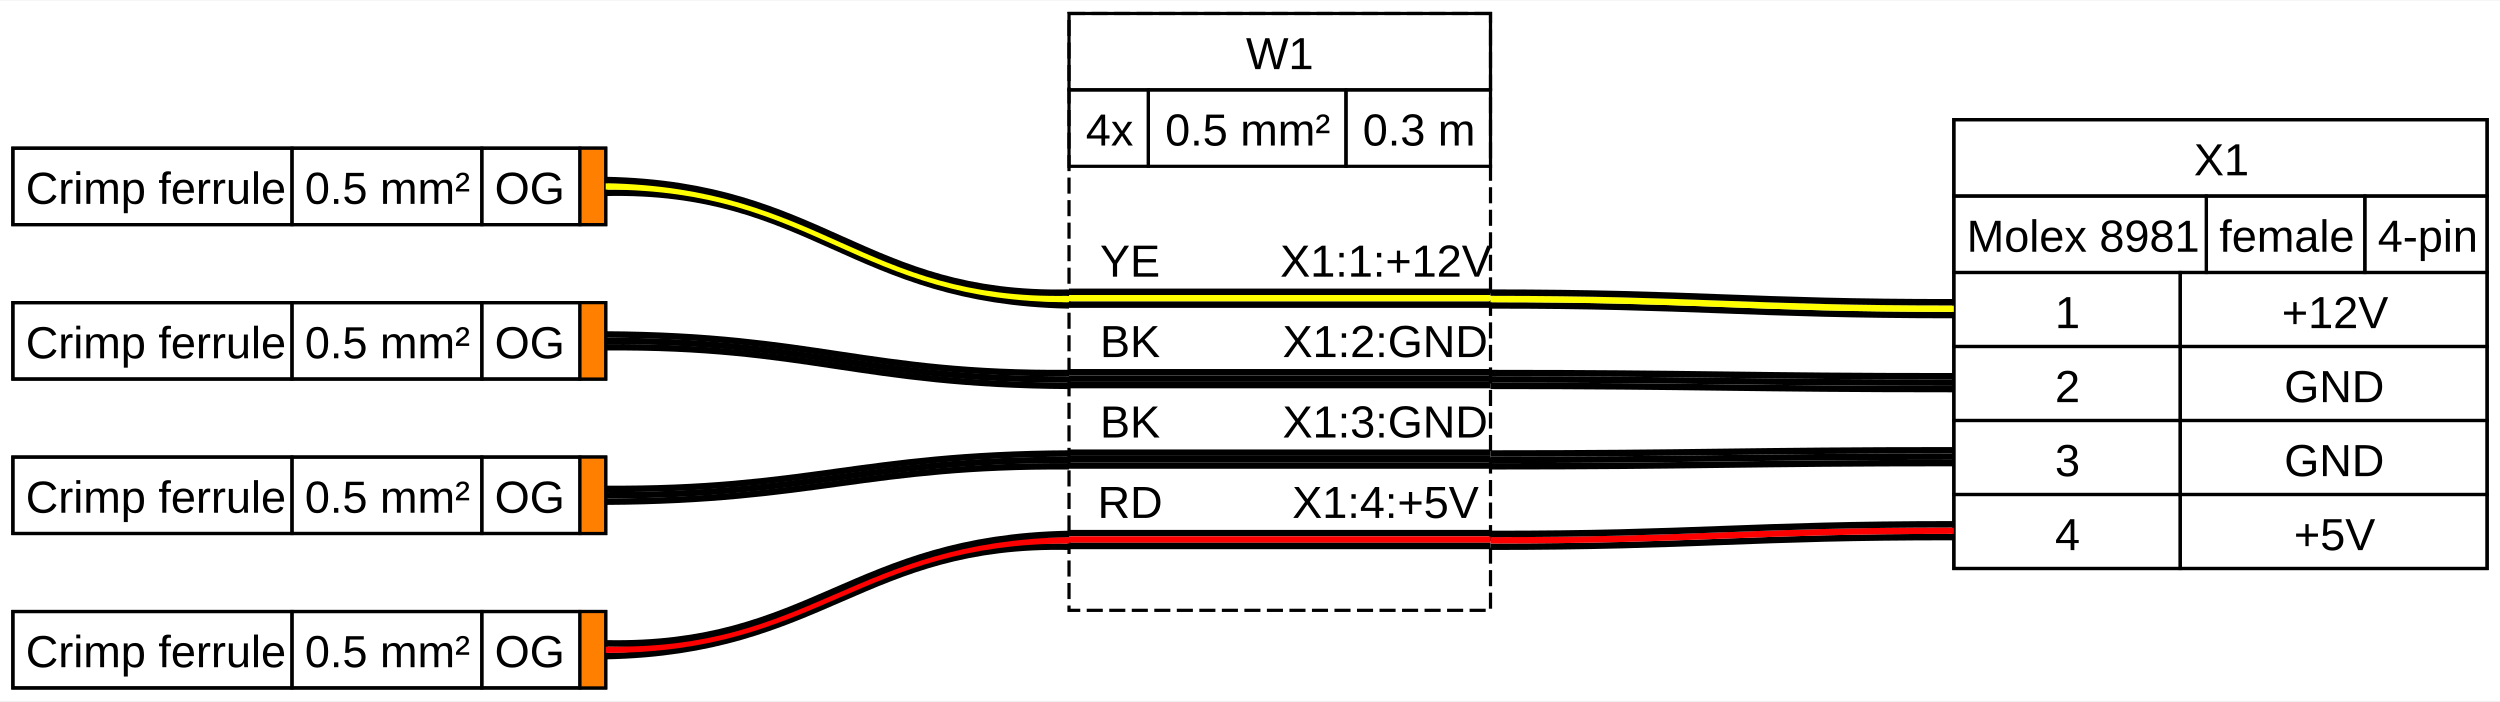
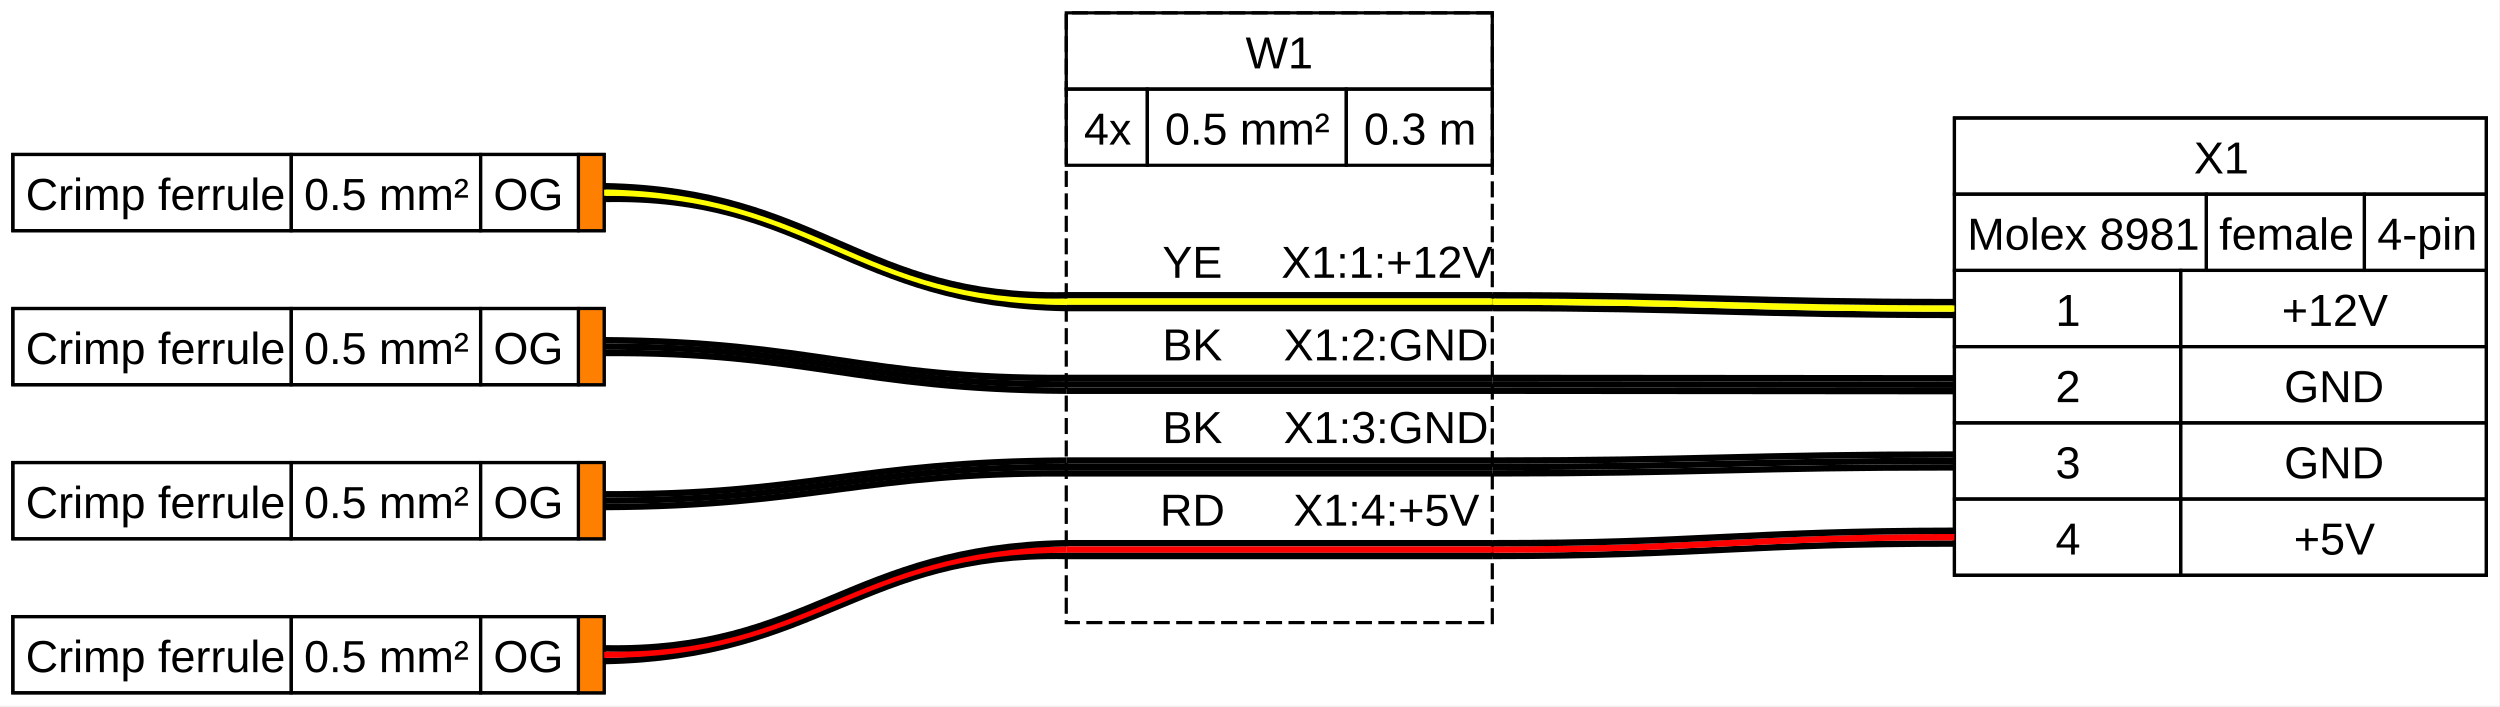
- <svg xmlns="http://www.w3.org/2000/svg" width="777pt" height="218pt" viewBox="0.00 0.00 777.00 217.62">
-   <g id="graph0" class="graph" transform="scale(1 1) rotate(0) translate(4 213.62)">
-     <polygon fill="#ffffff" stroke="none" points="-4,4 -4,-213.62 773,-213.62 773,4 -4,4" />
-     <g id="node1" class="node">
+ <svg xmlns="http://www.w3.org/2000/svg" width="779pt" height="220pt" viewBox="0.00 0.00 779.00 220.00">
+   <g id="graph0" class="graph" transform="scale(1 1) rotate(0) translate(4 215.88)">
+     <polygon fill="#ffffff" stroke="none" points="-4,4 -4,-215.88 774.75,-215.88 774.75,4 -4,4" />
+     <g id="node1" class="node wv-part wv-dsg-__F1_1">
      <polygon fill="#ffffff" stroke="black" points="184.25,-167.75 0,-167.75 0,-144 184.25,-144 184.25,-167.75" />
      <polygon fill="none" stroke="black" points="0,-144 0,-167.75 86.75,-167.75 86.75,-144 0,-144" />
-       <text text-anchor="start" x="4" y="-150.45" font-family="arial" font-size="14.00">Crimp ferrule</text>
+       <text xml:space="preserve" text-anchor="start" x="4" y="-150.45" font-family="arial" font-size="14.00">Crimp ferrule</text>
      <polygon fill="none" stroke="black" points="86.75,-144 86.75,-167.75 145.75,-167.75 145.75,-144 86.75,-144" />
-       <text text-anchor="start" x="90.75" y="-150.45" font-family="arial" font-size="14.00">0.5 mm²</text>
+       <text xml:space="preserve" text-anchor="start" x="90.75" y="-150.45" font-family="arial" font-size="14.00">0.5 mm²</text>
      <polygon fill="none" stroke="black" points="145.75,-144 145.75,-167.75 176.25,-167.75 176.25,-144 145.75,-144" />
-       <text text-anchor="start" x="149.75" y="-150.45" font-family="arial" font-size="14.00">OG</text>
+       <text xml:space="preserve" text-anchor="start" x="149.75" y="-150.45" font-family="arial" font-size="14.00">OG</text>
      <polygon fill="#ff8000" stroke="none" points="176.25,-144 176.25,-167.75 184.25,-167.75 184.25,-144 176.25,-144" />
      <polygon fill="none" stroke="black" points="176.25,-144 176.25,-167.75 184.25,-167.75 184.25,-144 176.25,-144" />
    </g>
-     <g id="node6" class="node">
-       <polygon fill="#ffffff" stroke="black" stroke-dasharray="5,2" points="459.25,-209.62 328.25,-209.62 328.25,-24.12 459.25,-24.12 459.25,-209.62" />
-       <polygon fill="none" stroke="black" points="328.25,-185.88 328.25,-209.62 459.25,-209.62 459.25,-185.88 328.25,-185.88" />
-       <text text-anchor="start" x="383.25" y="-192.32" font-family="arial" font-size="14.00">W1</text>
-       <polygon fill="none" stroke="black" points="328.25,-162.12 328.25,-185.88 352.92,-185.88 352.92,-162.12 328.25,-162.12" />
-       <text text-anchor="start" x="333.46" y="-168.57" font-family="arial" font-size="14.00">4x</text>
-       <polygon fill="none" stroke="black" points="352.92,-162.12 352.92,-185.88 414.33,-185.88 414.33,-162.12 352.92,-162.12" />
-       <text text-anchor="start" x="358.12" y="-168.57" font-family="arial" font-size="14.00">0.5 mm²</text>
-       <polygon fill="none" stroke="black" points="414.33,-162.12 414.33,-185.88 459.25,-185.88 459.25,-162.12 414.33,-162.12" />
-       <text text-anchor="start" x="419.54" y="-168.57" font-family="arial" font-size="14.00">0.3 m</text>
-       <text text-anchor="start" x="329.88" y="-146.82" font-family="arial" font-size="14.00"> </text>
-       <text text-anchor="start" x="337.88" y="-127.83" font-family="arial" font-size="14.00">     YE    </text>
-       <text text-anchor="start" x="393.88" y="-127.83" font-family="arial" font-size="14.00">X1:1:+12V</text>
-       <polygon fill="#000000" stroke="none" points="328.25,-122.12 328.25,-124.12 459.25,-124.12 459.25,-122.12 328.25,-122.12" />
-       <polygon fill="#ffff00" stroke="none" points="328.25,-120.12 328.25,-122.12 459.25,-122.12 459.25,-120.12 328.25,-120.12" />
-       <polygon fill="#000000" stroke="none" points="328.25,-118.12 328.25,-120.12 459.25,-120.12 459.25,-118.12 328.25,-118.12" />
-       <text text-anchor="start" x="337.88" y="-102.83" font-family="arial" font-size="14.00">     BK    </text>
-       <text text-anchor="start" x="394.62" y="-102.83" font-family="arial" font-size="14.00">X1:2:GND</text>
-       <polygon fill="#000000" stroke="none" points="328.25,-97.12 328.25,-99.12 459.25,-99.12 459.25,-97.12 328.25,-97.12" />
-       <polygon fill="#000000" stroke="none" points="328.25,-95.12 328.25,-97.12 459.25,-97.12 459.25,-95.12 328.25,-95.12" />
-       <polygon fill="#000000" stroke="none" points="328.25,-93.12 328.25,-95.12 459.25,-95.12 459.25,-93.12 328.25,-93.12" />
-       <text text-anchor="start" x="337.88" y="-77.83" font-family="arial" font-size="14.00">     BK    </text>
-       <text text-anchor="start" x="394.62" y="-77.83" font-family="arial" font-size="14.00">X1:3:GND</text>
-       <polygon fill="#000000" stroke="none" points="328.25,-72.12 328.25,-74.12 459.25,-74.12 459.25,-72.12 328.25,-72.12" />
-       <polygon fill="#000000" stroke="none" points="328.25,-70.12 328.25,-72.12 459.25,-72.12 459.25,-70.12 328.25,-70.12" />
-       <polygon fill="#000000" stroke="none" points="328.25,-68.12 328.25,-70.12 459.25,-70.12 459.25,-68.12 328.25,-68.12" />
-       <text text-anchor="start" x="337.12" y="-52.83" font-family="arial" font-size="14.00">     RD    </text>
-       <text text-anchor="start" x="397.62" y="-52.83" font-family="arial" font-size="14.00">X1:4:+5V</text>
-       <polygon fill="#000000" stroke="none" points="328.25,-47.12 328.25,-49.12 459.25,-49.12 459.25,-47.12 328.25,-47.12" />
-       <polygon fill="#ff0000" stroke="none" points="328.25,-45.12 328.25,-47.12 459.25,-47.12 459.25,-45.12 328.25,-45.12" />
-       <polygon fill="#000000" stroke="none" points="328.25,-43.12 328.25,-45.12 459.25,-45.12 459.25,-43.12 328.25,-43.12" />
-       <text text-anchor="start" x="329.88" y="-27.82" font-family="arial" font-size="14.00"> </text>
+     <g id="node6" class="node wv-part wv-dsg-W1">
+       <polygon fill="#ffffff" stroke="black" stroke-dasharray="5,2" points="461,-211.88 328.25,-211.88 328.25,-21.88 461,-21.88 461,-211.88" />
+       <polygon fill="none" stroke="black" points="328.25,-188.12 328.25,-211.88 461,-211.88 461,-188.12 328.25,-188.12" />
+       <text xml:space="preserve" text-anchor="start" x="384.12" y="-194.57" font-family="arial" font-size="14.00">W1</text>
+       <polygon fill="none" stroke="black" points="328.25,-164.38 328.25,-188.12 353.5,-188.12 353.5,-164.38 328.25,-164.38" />
+       <text xml:space="preserve" text-anchor="start" x="333.75" y="-170.82" font-family="arial" font-size="14.00">4x</text>
+       <polygon fill="none" stroke="black" points="353.5,-164.38 353.5,-188.12 415.5,-188.12 415.5,-164.38 353.5,-164.38" />
+       <text xml:space="preserve" text-anchor="start" x="359" y="-170.82" font-family="arial" font-size="14.00">0.5 mm²</text>
+       <polygon fill="none" stroke="black" points="415.5,-164.38 415.5,-188.12 461,-188.12 461,-164.38 415.5,-164.38" />
+       <text xml:space="preserve" text-anchor="start" x="421" y="-170.82" font-family="arial" font-size="14.00">0.3 m</text>
+       <text xml:space="preserve" text-anchor="start" x="330.25" y="-149.07" font-family="arial" font-size="14.00"> </text>
+       <text xml:space="preserve" text-anchor="start" x="338.75" y="-129.32" font-family="arial" font-size="14.00">     YE    </text>
+       <text xml:space="preserve" text-anchor="start" x="395.25" y="-129.32" font-family="arial" font-size="14.00">X1:1:+12V</text>
+       <polygon fill="#000000" stroke="none" points="328.25,-122.88 328.25,-124.88 461,-124.88 461,-122.88 328.25,-122.88" />
+       <polygon fill="#ffff00" stroke="none" points="328.25,-120.88 328.25,-122.88 461,-122.88 461,-120.88 328.25,-120.88" />
+       <polygon fill="#000000" stroke="none" points="328.25,-118.88 328.25,-120.88 461,-120.88 461,-118.88 328.25,-118.88" />
+       <text xml:space="preserve" text-anchor="start" x="338.75" y="-103.58" font-family="arial" font-size="14.00">     BK    </text>
+       <text xml:space="preserve" text-anchor="start" x="396" y="-103.58" font-family="arial" font-size="14.00">X1:2:GND</text>
+       <polygon fill="#000000" stroke="none" points="328.25,-97.12 328.25,-99.12 461,-99.12 461,-97.12 328.25,-97.12" />
+       <polygon fill="#000000" stroke="none" points="328.25,-95.12 328.25,-97.12 461,-97.12 461,-95.12 328.25,-95.12" />
+       <polygon fill="#000000" stroke="none" points="328.25,-93.12 328.25,-95.12 461,-95.12 461,-93.12 328.25,-93.12" />
+       <text xml:space="preserve" text-anchor="start" x="338.75" y="-77.83" font-family="arial" font-size="14.00">     BK    </text>
+       <text xml:space="preserve" text-anchor="start" x="396" y="-77.83" font-family="arial" font-size="14.00">X1:3:GND</text>
+       <polygon fill="#000000" stroke="none" points="328.25,-71.38 328.25,-73.38 461,-73.38 461,-71.38 328.25,-71.38" />
+       <polygon fill="#000000" stroke="none" points="328.25,-69.38 328.25,-71.38 461,-71.38 461,-69.38 328.25,-69.38" />
+       <polygon fill="#000000" stroke="none" points="328.25,-67.38 328.25,-69.38 461,-69.38 461,-67.38 328.25,-67.38" />
+       <text xml:space="preserve" text-anchor="start" x="338" y="-52.08" font-family="arial" font-size="14.00">     RD    </text>
+       <text xml:space="preserve" text-anchor="start" x="399" y="-52.08" font-family="arial" font-size="14.00">X1:4:+5V</text>
+       <polygon fill="#000000" stroke="none" points="328.25,-45.62 328.25,-47.62 461,-47.62 461,-45.62 328.25,-45.62" />
+       <polygon fill="#ff0000" stroke="none" points="328.25,-43.62 328.25,-45.62 461,-45.62 461,-43.62 328.25,-43.62" />
+       <polygon fill="#000000" stroke="none" points="328.25,-41.62 328.25,-43.62 461,-43.62 461,-41.62 328.25,-41.62" />
+       <text xml:space="preserve" text-anchor="start" x="330.25" y="-26.32" font-family="arial" font-size="14.00"> </text>
    </g>
-     <g id="edge1" class="edge">
-       <path fill="none" stroke="#000000" stroke-width="2" d="M184.25,-153.88C248.23,-155.21 260.5,-120.21 328.25,-118.88" />
-       <path fill="none" stroke="#ffff00" stroke-width="2" d="M184.25,-155.88C250.11,-155.88 262.39,-120.88 328.25,-120.88" />
-       <path fill="none" stroke="#000000" stroke-width="2" d="M184.25,-157.87C252,-156.54 264.27,-121.54 328.25,-122.87" />
+     <g id="edge1" class="edge wv-wire wv-net-W1-w1 wv-net-__F1_1-p1">
+       <path fill="none" stroke="#000000" stroke-width="2" d="M184.25,-153.88C248.13,-155.19 260.61,-121.19 328.25,-119.88" />
+       <path fill="none" stroke="#ffff00" stroke-width="2" d="M184.25,-155.87C250.01,-155.87 262.49,-121.88 328.25,-121.88" />
+       <path fill="none" stroke="#000000" stroke-width="2" d="M184.25,-157.87C251.89,-156.56 264.37,-122.56 328.25,-123.87" />
    </g>
-     <g id="node2" class="node">
+     <g id="node2" class="node wv-part wv-dsg-__F1_2">
      <polygon fill="#ffffff" stroke="black" points="184.25,-119.75 0,-119.75 0,-96 184.25,-96 184.25,-119.75" />
      <polygon fill="none" stroke="black" points="0,-96 0,-119.75 86.75,-119.75 86.75,-96 0,-96" />
-       <text text-anchor="start" x="4" y="-102.45" font-family="arial" font-size="14.00">Crimp ferrule</text>
+       <text xml:space="preserve" text-anchor="start" x="4" y="-102.45" font-family="arial" font-size="14.00">Crimp ferrule</text>
      <polygon fill="none" stroke="black" points="86.75,-96 86.75,-119.75 145.75,-119.75 145.75,-96 86.75,-96" />
-       <text text-anchor="start" x="90.75" y="-102.45" font-family="arial" font-size="14.00">0.5 mm²</text>
+       <text xml:space="preserve" text-anchor="start" x="90.75" y="-102.45" font-family="arial" font-size="14.00">0.5 mm²</text>
      <polygon fill="none" stroke="black" points="145.75,-96 145.75,-119.75 176.25,-119.75 176.25,-96 145.75,-96" />
-       <text text-anchor="start" x="149.75" y="-102.45" font-family="arial" font-size="14.00">OG</text>
+       <text xml:space="preserve" text-anchor="start" x="149.75" y="-102.45" font-family="arial" font-size="14.00">OG</text>
      <polygon fill="#ff8000" stroke="none" points="176.25,-96 176.25,-119.75 184.25,-119.75 184.25,-96 176.25,-96" />
      <polygon fill="none" stroke="black" points="176.25,-96 176.25,-119.75 184.25,-119.75 184.25,-96 176.25,-96" />
    </g>
-     <g id="edge3" class="edge">
-       <path fill="none" stroke="#000000" stroke-width="2" d="M184.25,-105.88C247.25,-106.29 262.81,-94.29 328.25,-93.88" />
-       <path fill="none" stroke="#000000" stroke-width="2" d="M184.25,-107.87C248.47,-107.87 264.03,-95.87 328.25,-95.87" />
-       <path fill="none" stroke="#000000" stroke-width="2" d="M184.25,-109.87C249.69,-109.46 265.25,-97.46 328.25,-97.87" />
+     <g id="edge3" class="edge wv-wire wv-net-W1-w2 wv-net-__F1_2-p1">
+       <path fill="none" stroke="#000000" stroke-width="2" d="M184.25,-105.88C247.26,-106.28 262.83,-94.53 328.25,-94.13" />
+       <path fill="none" stroke="#000000" stroke-width="2" d="M184.25,-107.88C248.46,-107.88 264.04,-96.12 328.25,-96.12" />
+       <path fill="none" stroke="#000000" stroke-width="2" d="M184.25,-109.87C249.67,-109.47 265.24,-97.72 328.25,-98.12" />
    </g>
-     <g id="node3" class="node">
+     <g id="node3" class="node wv-part wv-dsg-__F1_3">
      <polygon fill="#ffffff" stroke="black" points="184.25,-71.75 0,-71.75 0,-48 184.25,-48 184.25,-71.75" />
      <polygon fill="none" stroke="black" points="0,-48 0,-71.75 86.75,-71.75 86.75,-48 0,-48" />
-       <text text-anchor="start" x="4" y="-54.45" font-family="arial" font-size="14.00">Crimp ferrule</text>
+       <text xml:space="preserve" text-anchor="start" x="4" y="-54.45" font-family="arial" font-size="14.00">Crimp ferrule</text>
      <polygon fill="none" stroke="black" points="86.75,-48 86.75,-71.75 145.75,-71.75 145.75,-48 86.75,-48" />
-       <text text-anchor="start" x="90.75" y="-54.45" font-family="arial" font-size="14.00">0.5 mm²</text>
+       <text xml:space="preserve" text-anchor="start" x="90.75" y="-54.45" font-family="arial" font-size="14.00">0.5 mm²</text>
      <polygon fill="none" stroke="black" points="145.75,-48 145.75,-71.75 176.25,-71.75 176.25,-48 145.75,-48" />
-       <text text-anchor="start" x="149.75" y="-54.45" font-family="arial" font-size="14.00">OG</text>
+       <text xml:space="preserve" text-anchor="start" x="149.75" y="-54.45" font-family="arial" font-size="14.00">OG</text>
      <polygon fill="#ff8000" stroke="none" points="176.25,-48 176.25,-71.75 184.25,-71.75 184.25,-48 176.25,-48" />
      <polygon fill="none" stroke="black" points="176.25,-48 176.25,-71.75 184.25,-71.75 184.25,-48 176.25,-48" />
    </g>
-     <g id="edge5" class="edge">
-       <path fill="none" stroke="#000000" stroke-width="2" d="M184.25,-57.88C249.59,-58.24 265.21,-69.24 328.25,-68.88" />
-       <path fill="none" stroke="#000000" stroke-width="2" d="M184.25,-59.88C248.44,-59.88 264.06,-70.87 328.25,-70.88" />
-       <path fill="none" stroke="#000000" stroke-width="2" d="M184.25,-61.87C247.29,-61.51 262.91,-72.51 328.25,-72.87" />
+     <g id="edge5" class="edge wv-wire wv-net-W1-w3 wv-net-__F1_3-p1">
+       <path fill="none" stroke="#000000" stroke-width="2" d="M184.25,-57.88C249.53,-58.21 265.19,-68.71 328.25,-68.38" />
+       <path fill="none" stroke="#000000" stroke-width="2" d="M184.25,-59.88C248.42,-59.88 264.08,-70.38 328.25,-70.38" />
+       <path fill="none" stroke="#000000" stroke-width="2" d="M184.25,-61.87C247.31,-61.54 262.97,-72.04 328.25,-72.37" />
    </g>
-     <g id="node4" class="node">
+     <g id="node4" class="node wv-part wv-dsg-__F1_4">
      <polygon fill="#ffffff" stroke="black" points="184.25,-23.75 0,-23.75 0,0 184.25,0 184.25,-23.75" />
      <polygon fill="none" stroke="black" points="0,0 0,-23.75 86.75,-23.75 86.75,0 0,0" />
-       <text text-anchor="start" x="4" y="-6.45" font-family="arial" font-size="14.00">Crimp ferrule</text>
+       <text xml:space="preserve" text-anchor="start" x="4" y="-6.45" font-family="arial" font-size="14.00">Crimp ferrule</text>
      <polygon fill="none" stroke="black" points="86.75,0 86.75,-23.75 145.75,-23.75 145.75,0 86.75,0" />
-       <text text-anchor="start" x="90.75" y="-6.45" font-family="arial" font-size="14.00">0.5 mm²</text>
+       <text xml:space="preserve" text-anchor="start" x="90.75" y="-6.45" font-family="arial" font-size="14.00">0.5 mm²</text>
      <polygon fill="none" stroke="black" points="145.75,0 145.75,-23.75 176.25,-23.75 176.25,0 145.75,0" />
-       <text text-anchor="start" x="149.75" y="-6.45" font-family="arial" font-size="14.00">OG</text>
+       <text xml:space="preserve" text-anchor="start" x="149.75" y="-6.45" font-family="arial" font-size="14.00">OG</text>
      <polygon fill="#ff8000" stroke="none" points="176.25,0 176.25,-23.75 184.25,-23.75 184.25,0 176.25,0" />
      <polygon fill="none" stroke="black" points="176.25,0 176.25,-23.75 184.25,-23.75 184.25,0 176.25,0" />
    </g>
-     <g id="edge7" class="edge">
-       <path fill="none" stroke="#000000" stroke-width="2" d="M184.25,-9.88C251.89,-11.19 264.37,-45.19 328.25,-43.88" />
-       <path fill="none" stroke="#ff0000" stroke-width="2" d="M184.25,-11.88C250.01,-11.88 262.49,-45.88 328.25,-45.88" />
-       <path fill="none" stroke="#000000" stroke-width="2" d="M184.25,-13.87C248.13,-12.56 260.61,-46.56 328.25,-47.87" />
+     <g id="edge7" class="edge wv-wire wv-net-W1-w4 wv-net-__F1_4-p1">
+       <path fill="none" stroke="#000000" stroke-width="2" d="M184.25,-9.88C251.75,-11.15 264.48,-43.9 328.25,-42.63" />
+       <path fill="none" stroke="#ff0000" stroke-width="2" d="M184.25,-11.88C249.88,-11.88 262.62,-44.63 328.25,-44.62" />
+       <path fill="none" stroke="#000000" stroke-width="2" d="M184.25,-13.87C248.02,-12.6 260.75,-45.35 328.25,-46.62" />
    </g>
-     <g id="node5" class="node">
-       <polygon fill="#ffffff" stroke="black" points="769,-176.62 603.25,-176.62 603.25,-37.12 769,-37.12 769,-176.62" />
-       <polygon fill="none" stroke="black" points="603.25,-152.88 603.25,-176.62 769,-176.62 769,-152.88 603.25,-152.88" />
-       <text text-anchor="start" x="677.88" y="-159.32" font-family="arial" font-size="14.00">X1</text>
-       <polygon fill="none" stroke="black" points="603.25,-129.12 603.25,-152.88 681.75,-152.88 681.75,-129.12 603.25,-129.12" />
-       <text text-anchor="start" x="607.25" y="-135.57" font-family="arial" font-size="14.00">Molex 8981</text>
-       <polygon fill="none" stroke="black" points="681.75,-129.12 681.75,-152.88 731,-152.88 731,-129.12 681.75,-129.12" />
-       <text text-anchor="start" x="685.75" y="-135.57" font-family="arial" font-size="14.00">female</text>
-       <polygon fill="none" stroke="black" points="731,-129.12 731,-152.88 769,-152.88 769,-129.12 731,-129.12" />
-       <text text-anchor="start" x="735" y="-135.57" font-family="arial" font-size="14.00">4-pin</text>
-       <polygon fill="none" stroke="black" points="603.25,-106.12 603.25,-129.12 673.62,-129.12 673.62,-106.12 603.25,-106.12" />
-       <text text-anchor="start" x="634.69" y="-111.83" font-family="arial" font-size="14.00">1</text>
-       <polygon fill="none" stroke="black" points="673.62,-106.12 673.62,-129.12 769,-129.12 769,-106.12 673.62,-106.12" />
-       <text text-anchor="start" x="705.19" y="-111.83" font-family="arial" font-size="14.00">+12V</text>
-       <polygon fill="none" stroke="black" points="603.25,-83.12 603.25,-106.12 673.62,-106.12 673.62,-83.12 603.25,-83.12" />
-       <text text-anchor="start" x="634.69" y="-88.83" font-family="arial" font-size="14.00">2</text>
-       <polygon fill="none" stroke="black" points="673.62,-83.12 673.62,-106.12 769,-106.12 769,-83.12 673.62,-83.12" />
-       <text text-anchor="start" x="705.94" y="-88.83" font-family="arial" font-size="14.00">GND</text>
-       <polygon fill="none" stroke="black" points="603.25,-60.12 603.25,-83.12 673.62,-83.12 673.62,-60.12 603.25,-60.12" />
-       <text text-anchor="start" x="634.69" y="-65.83" font-family="arial" font-size="14.00">3</text>
-       <polygon fill="none" stroke="black" points="673.62,-60.12 673.62,-83.12 769,-83.12 769,-60.12 673.62,-60.12" />
-       <text text-anchor="start" x="705.94" y="-65.83" font-family="arial" font-size="14.00">GND</text>
-       <polygon fill="none" stroke="black" points="603.25,-37.12 603.25,-60.12 673.62,-60.12 673.62,-37.12 603.25,-37.12" />
-       <text text-anchor="start" x="634.69" y="-42.83" font-family="arial" font-size="14.00">4</text>
-       <polygon fill="none" stroke="black" points="673.62,-37.12 673.62,-60.12 769,-60.12 769,-37.12 673.62,-37.12" />
-       <text text-anchor="start" x="708.94" y="-42.83" font-family="arial" font-size="14.00">+5V</text>
+     <g id="node5" class="node wv-part wv-dsg-X1">
+       <polygon fill="#ffffff" stroke="black" points="770.75,-179.12 605,-179.12 605,-36.62 770.75,-36.62 770.75,-179.12" />
+       <polygon fill="none" stroke="black" points="605,-155.38 605,-179.12 770.75,-179.12 770.75,-155.38 605,-155.38" />
+       <text xml:space="preserve" text-anchor="start" x="679.62" y="-161.82" font-family="arial" font-size="14.00">X1</text>
+       <polygon fill="none" stroke="black" points="605,-131.62 605,-155.38 683.5,-155.38 683.5,-131.62 605,-131.62" />
+       <text xml:space="preserve" text-anchor="start" x="609" y="-138.07" font-family="arial" font-size="14.00">Molex 8981</text>
+       <polygon fill="none" stroke="black" points="683.5,-131.62 683.5,-155.38 732.75,-155.38 732.75,-131.62 683.5,-131.62" />
+       <text xml:space="preserve" text-anchor="start" x="687.5" y="-138.07" font-family="arial" font-size="14.00">female</text>
+       <polygon fill="none" stroke="black" points="732.75,-131.62 732.75,-155.38 770.75,-155.38 770.75,-131.62 732.75,-131.62" />
+       <text xml:space="preserve" text-anchor="start" x="736.75" y="-138.07" font-family="arial" font-size="14.00">4-pin</text>
+       <polygon fill="none" stroke="black" points="605,-107.88 605,-131.62 675.5,-131.62 675.5,-107.88 605,-107.88" />
+       <text xml:space="preserve" text-anchor="start" x="636.5" y="-114.33" font-family="arial" font-size="14.00">1</text>
+       <polygon fill="none" stroke="black" points="675.5,-107.88 675.5,-131.62 770.75,-131.62 770.75,-107.88 675.5,-107.88" />
+       <text xml:space="preserve" text-anchor="start" x="707" y="-114.33" font-family="arial" font-size="14.00">+12V</text>
+       <polygon fill="none" stroke="black" points="605,-84.12 605,-107.88 675.5,-107.88 675.5,-84.12 605,-84.12" />
+       <text xml:space="preserve" text-anchor="start" x="636.5" y="-90.58" font-family="arial" font-size="14.00">2</text>
+       <polygon fill="none" stroke="black" points="675.5,-84.12 675.5,-107.88 770.75,-107.88 770.75,-84.12 675.5,-84.12" />
+       <text xml:space="preserve" text-anchor="start" x="707.75" y="-90.58" font-family="arial" font-size="14.00">GND</text>
+       <polygon fill="none" stroke="black" points="605,-60.38 605,-84.12 675.5,-84.12 675.5,-60.38 605,-60.38" />
+       <text xml:space="preserve" text-anchor="start" x="636.5" y="-66.83" font-family="arial" font-size="14.00">3</text>
+       <polygon fill="none" stroke="black" points="675.5,-60.38 675.5,-84.12 770.75,-84.12 770.75,-60.38 675.5,-60.38" />
+       <text xml:space="preserve" text-anchor="start" x="707.75" y="-66.83" font-family="arial" font-size="14.00">GND</text>
+       <polygon fill="none" stroke="black" points="605,-36.62 605,-60.38 675.5,-60.38 675.5,-36.62 605,-36.62" />
+       <text xml:space="preserve" text-anchor="start" x="636.5" y="-43.08" font-family="arial" font-size="14.00">4</text>
+       <polygon fill="none" stroke="black" points="675.5,-36.62 675.5,-60.38 770.75,-60.38 770.75,-36.62 675.5,-36.62" />
+       <text xml:space="preserve" text-anchor="start" x="710.75" y="-43.08" font-family="arial" font-size="14.00">+5V</text>
    </g>
-     <g id="edge2" class="edge">
-       <path fill="none" stroke="#000000" stroke-width="2" d="M459.25,-118.88C522.89,-118.91 538.87,-115.91 603.25,-115.88" />
-       <path fill="none" stroke="#ffff00" stroke-width="2" d="M459.25,-120.87C523.26,-120.88 539.24,-117.88 603.25,-117.87" />
-       <path fill="none" stroke="#000000" stroke-width="2" d="M459.25,-122.87C523.63,-122.84 539.61,-119.84 603.25,-119.87" />
+     <g id="edge2" class="edge wv-wire wv-net-W1-w1 wv-net-X1-p1">
+       <path fill="none" stroke="#000000" stroke-width="2" d="M461,-119.88C524.74,-119.89 540.73,-117.77 605,-117.75" />
+       <path fill="none" stroke="#ffff00" stroke-width="2" d="M461,-121.88C525.01,-121.88 540.99,-119.75 605,-119.75" />
+       <path fill="none" stroke="#000000" stroke-width="2" d="M461,-123.87C525.27,-123.86 541.26,-121.73 605,-121.75" />
    </g>
-     <g id="edge4" class="edge">
-       <path fill="none" stroke="#000000" stroke-width="2" d="M459.25,-93.88C523.13,-93.88 539.12,-92.88 603.25,-92.88" />
-       <path fill="none" stroke="#000000" stroke-width="2" d="M459.25,-95.88C523.25,-95.88 539.25,-94.88 603.25,-94.88" />
-       <path fill="none" stroke="#000000" stroke-width="2" d="M459.25,-97.87C523.38,-97.87 539.37,-96.87 603.25,-96.87" />
+     <g id="edge4" class="edge wv-wire wv-net-W1-w2 wv-net-X1-p2">
+       <path fill="none" stroke="#000000" stroke-width="2" d="M461,-94.13C524.98,-94.13 540.98,-94 605,-94" />
+       <path fill="none" stroke="#000000" stroke-width="2" d="M461,-96.12C525,-96.12 541,-96 605,-96" />
+       <path fill="none" stroke="#000000" stroke-width="2" d="M461,-98.12C525.02,-98.12 541.02,-98 605,-98" />
    </g>
-     <g id="edge6" class="edge">
-       <path fill="none" stroke="#000000" stroke-width="2" d="M459.25,-68.88C523.38,-68.88 539.37,-69.88 603.25,-69.88" />
-       <path fill="none" stroke="#000000" stroke-width="2" d="M459.25,-70.88C523.25,-70.88 539.25,-71.88 603.25,-71.88" />
-       <path fill="none" stroke="#000000" stroke-width="2" d="M459.25,-72.87C523.13,-72.87 539.12,-73.87 603.25,-73.87" />
+     <g id="edge6" class="edge wv-wire wv-net-W1-w3 wv-net-X1-p3">
+       <path fill="none" stroke="#000000" stroke-width="2" d="M461,-68.38C525.24,-68.39 541.23,-70.26 605,-70.25" />
+       <path fill="none" stroke="#000000" stroke-width="2" d="M461,-70.37C525.01,-70.38 540.99,-72.25 605,-72.25" />
+       <path fill="none" stroke="#000000" stroke-width="2" d="M461,-72.37C524.77,-72.36 540.76,-74.24 605,-74.25" />
    </g>
-     <g id="edge8" class="edge">
-       <path fill="none" stroke="#000000" stroke-width="2" d="M459.25,-43.88C523.63,-43.91 539.61,-46.91 603.25,-46.88" />
-       <path fill="none" stroke="#ff0000" stroke-width="2" d="M459.25,-45.88C523.26,-45.88 539.24,-48.88 603.25,-48.88" />
-       <path fill="none" stroke="#000000" stroke-width="2" d="M459.25,-47.87C522.89,-47.84 538.87,-50.84 603.25,-50.87" />
+     <g id="edge8" class="edge wv-wire wv-net-W1-w4 wv-net-X1-p4">
+       <path fill="none" stroke="#000000" stroke-width="2" d="M461,-42.63C525.5,-42.68 541.45,-46.56 605,-46.5" />
+       <path fill="none" stroke="#ff0000" stroke-width="2" d="M461,-44.63C525.02,-44.63 540.98,-48.5 605,-48.5" />
+       <path fill="none" stroke="#000000" stroke-width="2" d="M461,-46.62C524.55,-46.57 540.5,-50.44 605,-50.5" />
    </g>
  </g>
</svg>
